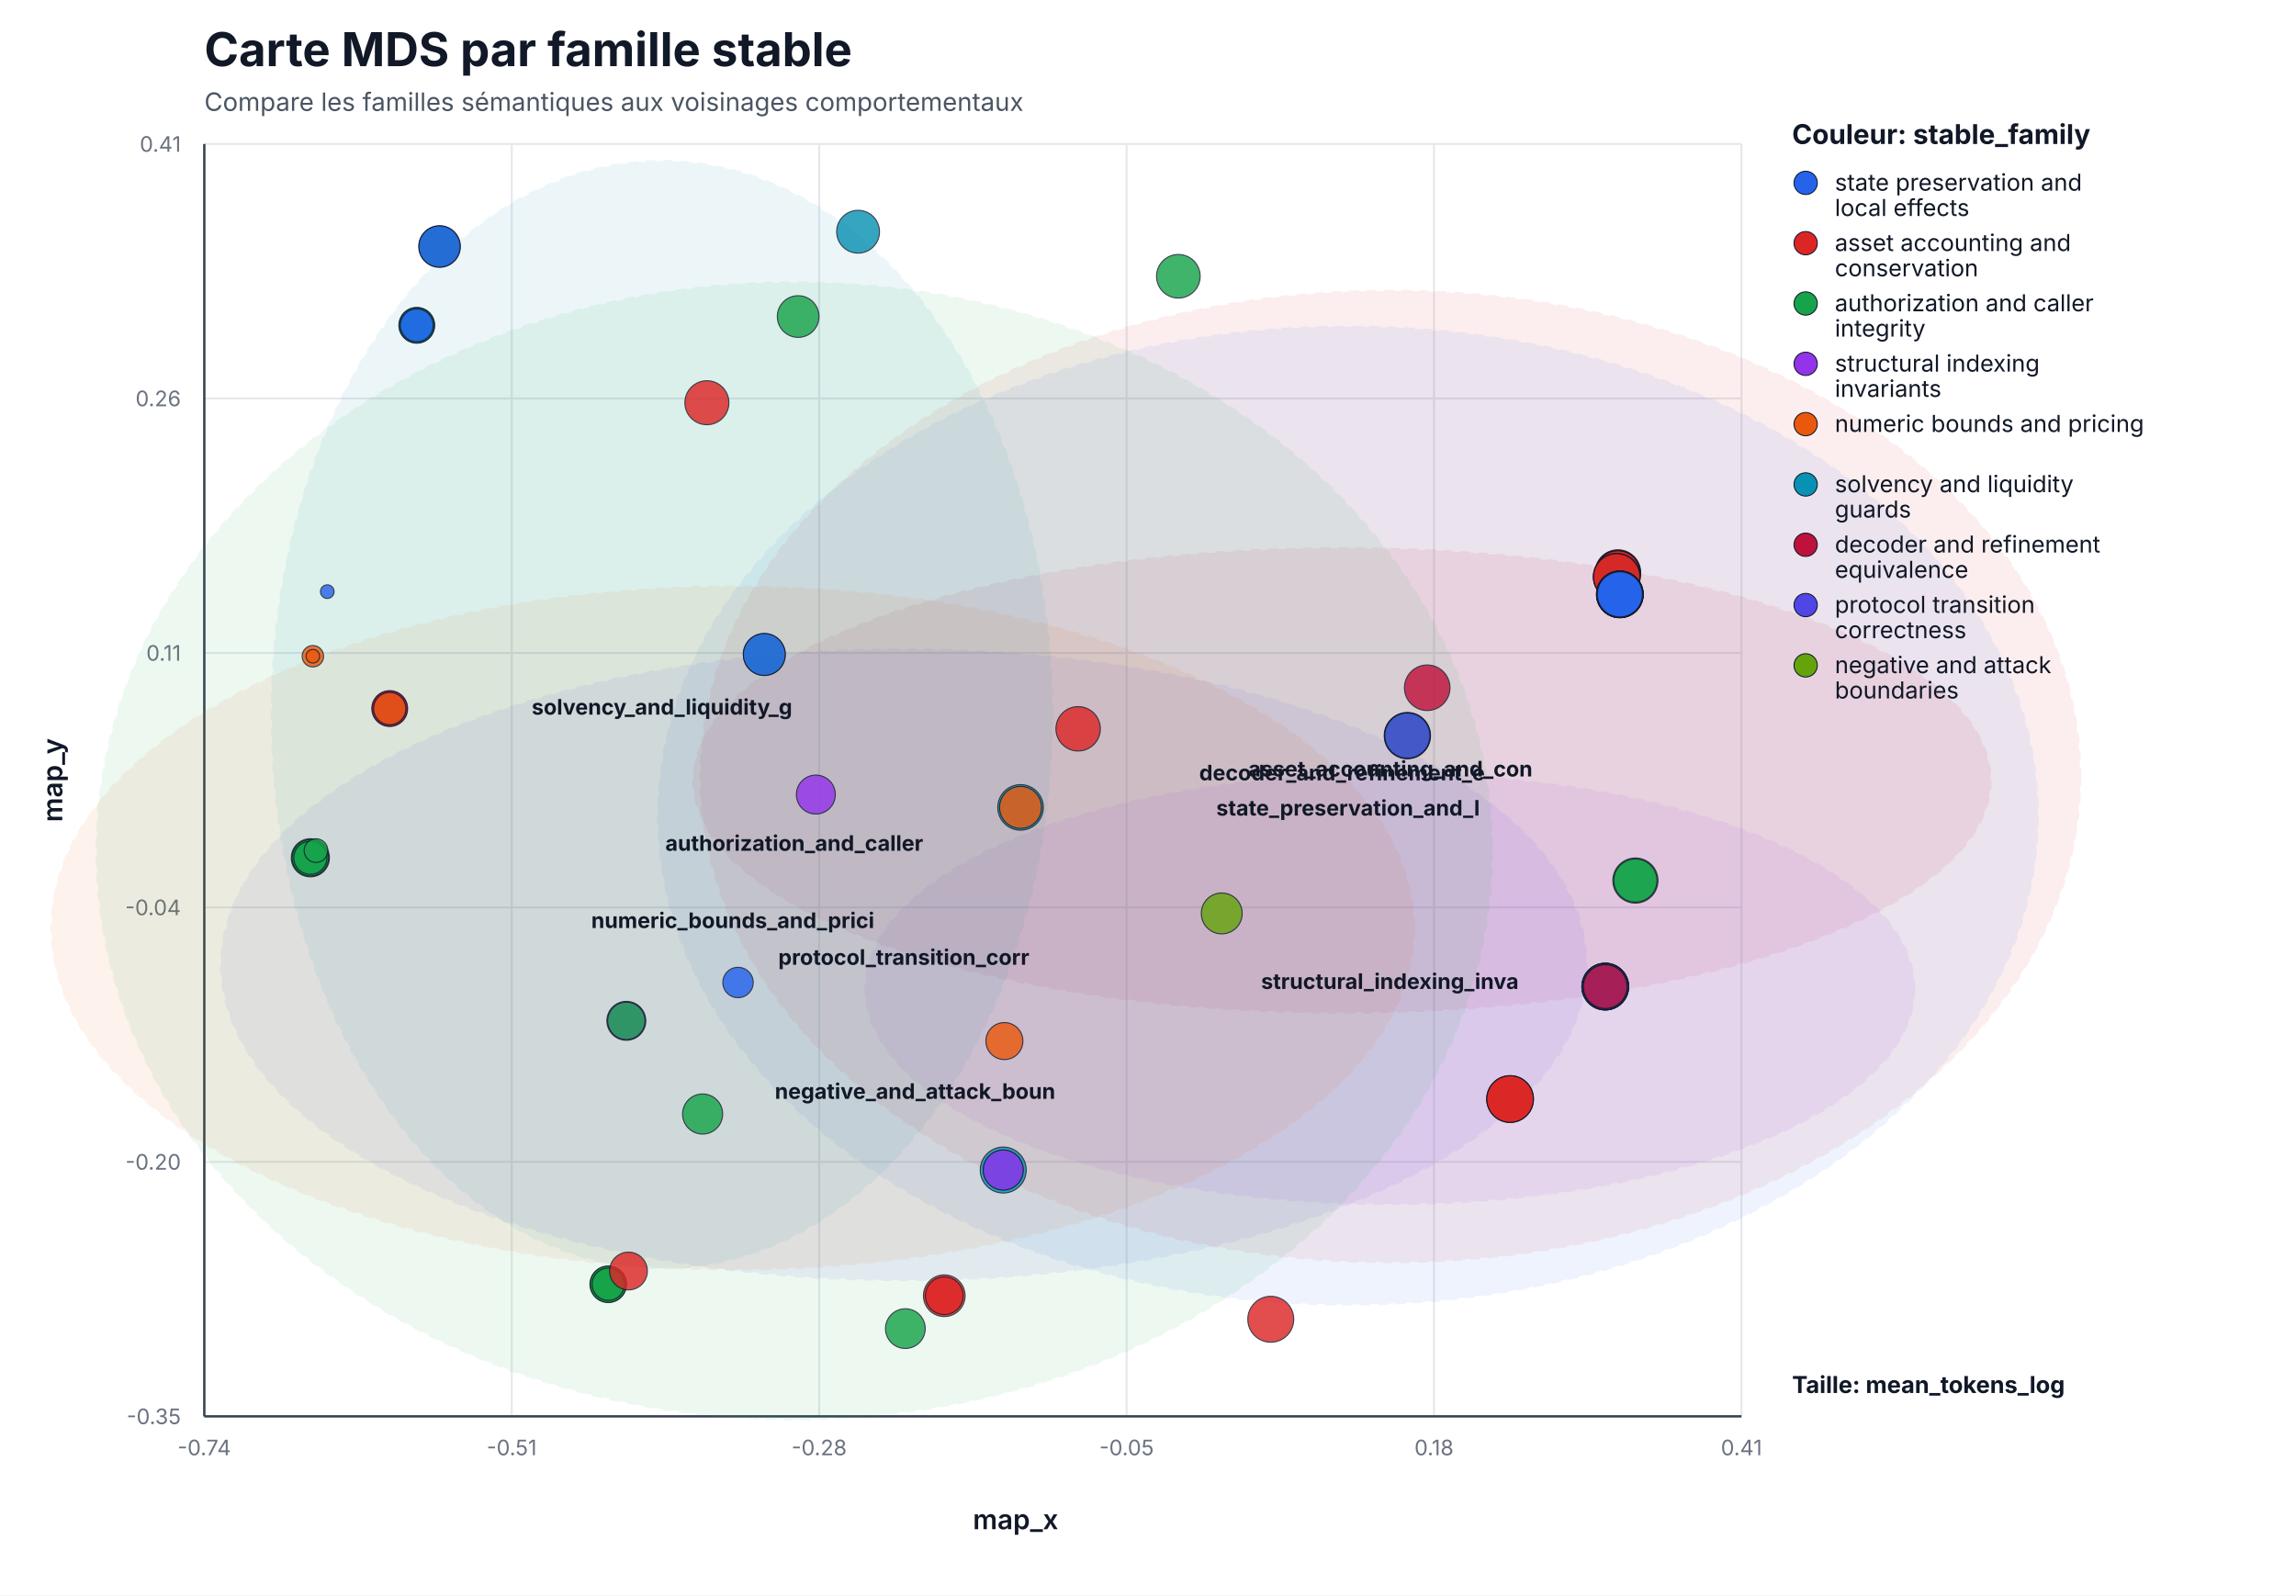
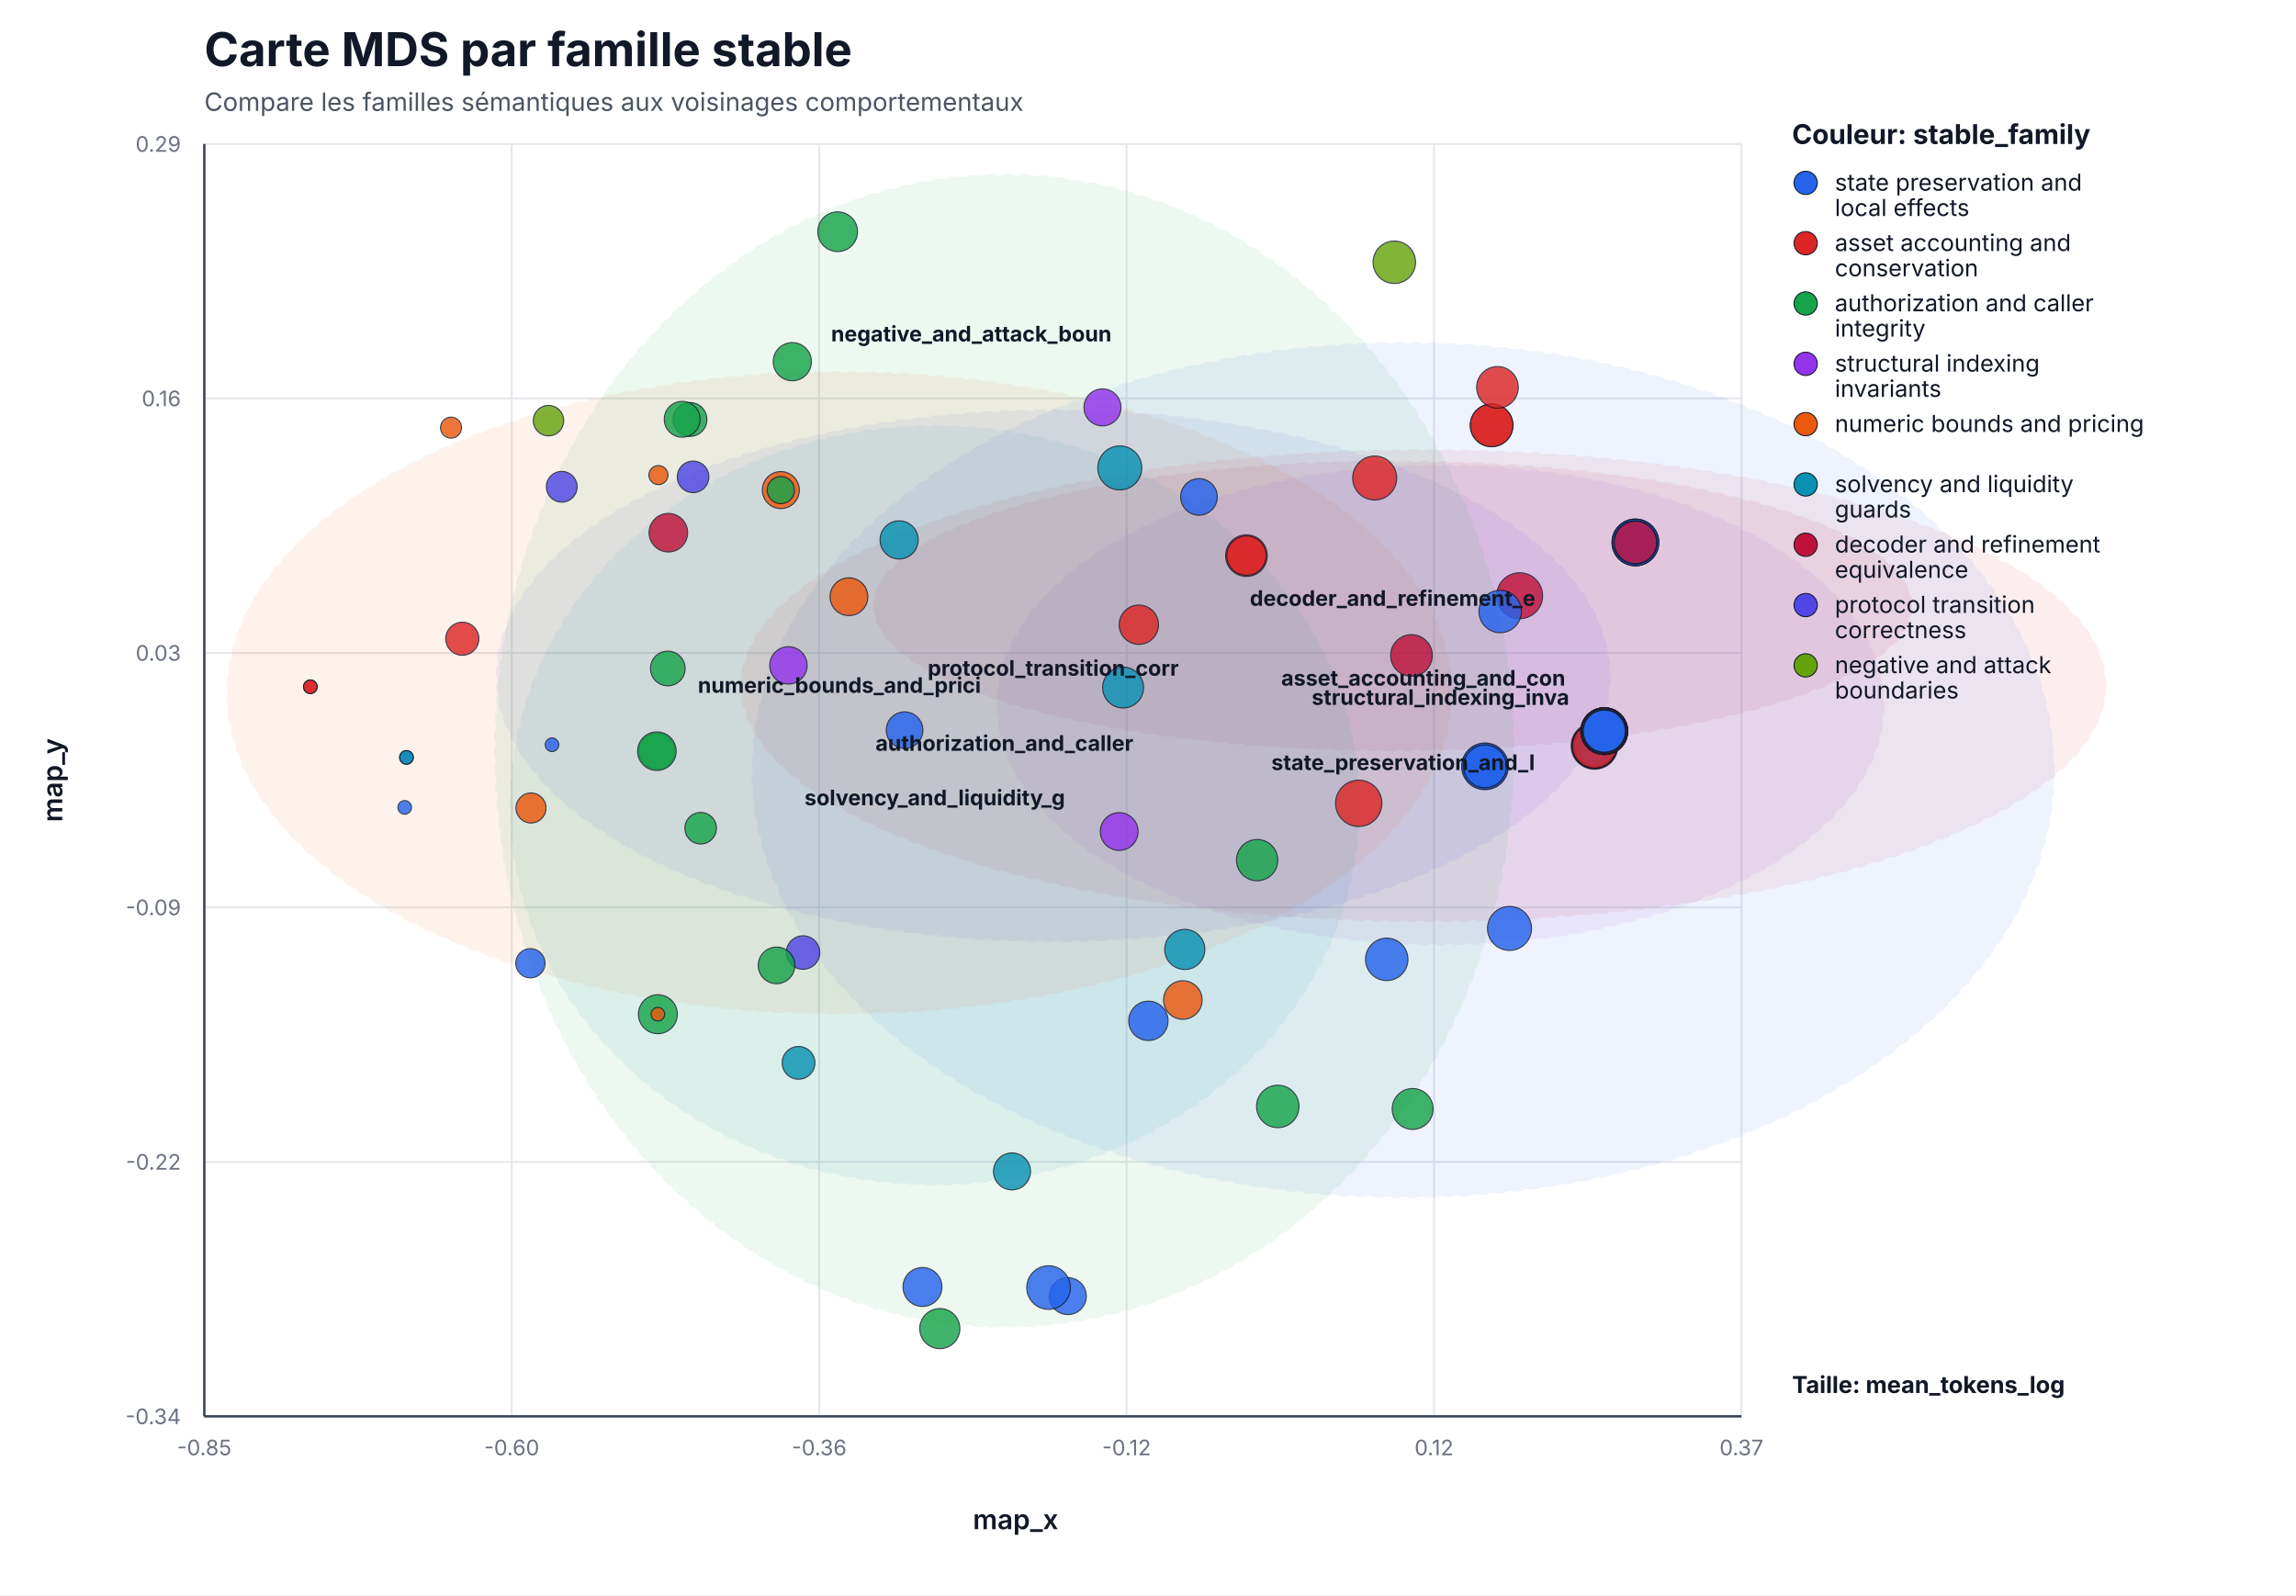
<svg xmlns="http://www.w3.org/2000/svg" width="1180" height="820" viewBox="0 0 1180 820">
  <style>
text{font-family:Inter,Arial,sans-serif;fill:#111827}.sub{fill:#4b5563}.axis{stroke:#374151;stroke-width:1.2}.grid{stroke:#e5e7eb;stroke-width:1}.pt{stroke:#111827;stroke-width:.55;opacity:.82}.legend{font-size:12px}.tick{font-size:11px;fill:#6b7280}.cent{font-size:11px;font-weight:700}
</style>
  <rect width="100%" height="100%" fill="#ffffff" />
  <text x="105" y="34" font-size="24" font-weight="700">Carte MDS par famille stable</text>
  <text x="105" y="57" font-size="13" class="sub">Compare les familles sémantiques aux voisinages comportementaux</text>
  <line x1="105.0" y1="74" x2="105.0" y2="728" class="grid" />
  <line x1="105" y1="74.0" x2="895" y2="74.0" class="grid" />
-   <text x="105.0" y="748" text-anchor="middle" class="tick">-0.74</text>
-   <text x="93" y="78.0" text-anchor="end" class="tick">0.41</text>
+   <text x="105.0" y="748" text-anchor="middle" class="tick">-0.85</text>
+   <text x="93" y="78.0" text-anchor="end" class="tick">0.29</text>
  <line x1="263.0" y1="74" x2="263.0" y2="728" class="grid" />
  <line x1="105" y1="204.8" x2="895" y2="204.8" class="grid" />
-   <text x="263.0" y="748" text-anchor="middle" class="tick">-0.51</text>
-   <text x="93" y="208.8" text-anchor="end" class="tick">0.26</text>
+   <text x="263.0" y="748" text-anchor="middle" class="tick">-0.60</text>
+   <text x="93" y="208.8" text-anchor="end" class="tick">0.16</text>
  <line x1="421.0" y1="74" x2="421.0" y2="728" class="grid" />
  <line x1="105" y1="335.6" x2="895" y2="335.6" class="grid" />
-   <text x="421.0" y="748" text-anchor="middle" class="tick">-0.28</text>
-   <text x="93" y="339.6" text-anchor="end" class="tick">0.11</text>
+   <text x="421.0" y="748" text-anchor="middle" class="tick">-0.36</text>
+   <text x="93" y="339.6" text-anchor="end" class="tick">0.03</text>
  <line x1="579.0" y1="74" x2="579.0" y2="728" class="grid" />
  <line x1="105" y1="466.4" x2="895" y2="466.4" class="grid" />
-   <text x="579.0" y="748" text-anchor="middle" class="tick">-0.05</text>
-   <text x="93" y="470.4" text-anchor="end" class="tick">-0.04</text>
+   <text x="579.0" y="748" text-anchor="middle" class="tick">-0.12</text>
+   <text x="93" y="470.4" text-anchor="end" class="tick">-0.09</text>
  <line x1="737.0" y1="74" x2="737.0" y2="728" class="grid" />
  <line x1="105" y1="597.2" x2="895" y2="597.2" class="grid" />
-   <text x="737.0" y="748" text-anchor="middle" class="tick">0.18</text>
-   <text x="93" y="601.2" text-anchor="end" class="tick">-0.20</text>
+   <text x="737.0" y="748" text-anchor="middle" class="tick">0.12</text>
+   <text x="93" y="601.2" text-anchor="end" class="tick">-0.22</text>
  <line x1="895.0" y1="74" x2="895.0" y2="728" class="grid" />
  <line x1="105" y1="728.0" x2="895" y2="728.0" class="grid" />
-   <text x="895.0" y="748" text-anchor="middle" class="tick">0.41</text>
-   <text x="93" y="732.0" text-anchor="end" class="tick">-0.35</text>
+   <text x="895.0" y="748" text-anchor="middle" class="tick">0.37</text>
+   <text x="93" y="732.0" text-anchor="end" class="tick">-0.34</text>
  <line x1="105" y1="728" x2="895" y2="728" class="axis" />
  <line x1="105" y1="74" x2="105" y2="728" class="axis" />
  <text x="500.0" y="786" font-size="14" font-weight="600">map_x</text>
  <text transform="translate(32 401.0) rotate(-90)" text-anchor="middle" font-size="14" font-weight="600">map_y</text>
-   <ellipse cx="714.6" cy="399.1" rx="354.5" ry="249.6" fill="#dc2626" opacity=".08" stroke="#dc2626" stroke-width="1.2" stroke-dasharray="5 4" />
-   <ellipse cx="692.8" cy="419.2" rx="354.5" ry="251.3" fill="#2563eb" opacity=".08" stroke="#2563eb" stroke-width="1.2" stroke-dasharray="5 4" />
-   <ellipse cx="689.7" cy="401.1" rx="333.3" ry="119.3" fill="#be123c" opacity=".08" stroke="#be123c" stroke-width="1.2" stroke-dasharray="5 4" />
-   <ellipse cx="464.5" cy="495.9" rx="350.8" ry="162.0" fill="#4f46e5" opacity=".08" stroke="#4f46e5" stroke-width="1.2" stroke-dasharray="5 4" />
-   <ellipse cx="714.3" cy="508.3" rx="269.5" ry="110.5" fill="#9333ea" opacity=".08" stroke="#9333ea" stroke-width="1.2" stroke-dasharray="5 4" />
-   <ellipse cx="340.2" cy="367.3" rx="200.5" ry="284.5" fill="#0891b2" opacity=".08" stroke="#0891b2" stroke-width="1.2" stroke-dasharray="5 4" />
-   <ellipse cx="376.6" cy="477.0" rx="350.1" ry="175.4" fill="#ea580c" opacity=".08" stroke="#ea580c" stroke-width="1.2" stroke-dasharray="5 4" />
-   <ellipse cx="408.2" cy="437.3" rx="358.5" ry="292.1" fill="#16a34a" opacity=".08" stroke="#16a34a" stroke-width="1.2" stroke-dasharray="5 4" />
-   <circle cx="831.5" cy="294.3" r="11.5" fill="#dc2626" class="pt" />
-   <circle cx="831.5" cy="294.3" r="11.7" fill="#dc2626" class="pt" />
-   <circle cx="831.5" cy="294.5" r="11.4" fill="#dc2626" class="pt" />
-   <circle cx="831.5" cy="294.5" r="11.3" fill="#dc2626" class="pt" />
-   <circle cx="831.5" cy="294.5" r="11.4" fill="#dc2626" class="pt" />
-   <circle cx="830.9" cy="296.5" r="11.9" fill="#2563eb" class="pt" />
-   <circle cx="830.9" cy="296.5" r="11.3" fill="#dc2626" class="pt" />
-   <circle cx="159.5" cy="440.9" r="4.2" fill="#2563eb" class="pt" />
-   <circle cx="159.5" cy="440.9" r="3.5" fill="#2563eb" class="pt" />
-   <circle cx="830.9" cy="296.5" r="11.8" fill="#be123c" class="pt" />
-   <circle cx="312.6" cy="660.1" r="9.2" fill="#65a30d" class="pt" />
-   <circle cx="200.3" cy="364.2" r="9.0" fill="#4f46e5" class="pt" />
-   <circle cx="312.6" cy="660.1" r="6.3" fill="#4f46e5" class="pt" />
-   <circle cx="515.6" cy="601.4" r="10.3" fill="#2563eb" class="pt" />
-   <circle cx="159.5" cy="440.9" r="8.7" fill="#4f46e5" class="pt" />
-   <circle cx="830.9" cy="296.5" r="11.7" fill="#dc2626" class="pt" />
-   <circle cx="419.3" cy="408.4" r="10.0" fill="#9333ea" class="pt" />
-   <circle cx="524.5" cy="415.0" r="11.7" fill="#0891b2" class="pt" />
-   <circle cx="214.2" cy="167.2" r="9.2" fill="#0891b2" class="pt" />
-   <circle cx="441.0" cy="119.1" r="11.0" fill="#0891b2" class="pt" />
-   <circle cx="312.6" cy="660.1" r="6.7" fill="#0891b2" class="pt" />
-   <circle cx="159.5" cy="440.9" r="3.5" fill="#0891b2" class="pt" />
-   <circle cx="515.6" cy="601.4" r="11.8" fill="#0891b2" class="pt" />
-   <circle cx="214.2" cy="167.2" r="9.0" fill="#0891b2" class="pt" />
-   <circle cx="830.9" cy="296.5" r="9.3" fill="#2563eb" class="pt" />
-   <circle cx="830.9" cy="296.5" r="10.2" fill="#2563eb" class="pt" />
-   <circle cx="214.2" cy="167.2" r="8.4" fill="#2563eb" class="pt" />
-   <circle cx="524.5" cy="415.0" r="10.8" fill="#ea580c" class="pt" />
-   <circle cx="321.9" cy="524.7" r="10.0" fill="#9333ea" class="pt" />
-   <circle cx="515.6" cy="601.4" r="10.3" fill="#9333ea" class="pt" />
-   <circle cx="200.3" cy="364.2" r="9.2" fill="#be123c" class="pt" />
-   <circle cx="733.5" cy="353.5" r="11.7" fill="#be123c" class="pt" />
-   <circle cx="830.9" cy="296.5" r="9.6" fill="#2563eb" class="pt" />
-   <circle cx="830.9" cy="296.5" r="10.3" fill="#2563eb" class="pt" />
-   <circle cx="830.9" cy="296.5" r="9.0" fill="#2563eb" class="pt" />
-   <circle cx="776.1" cy="564.9" r="12.0" fill="#dc2626" class="pt" />
-   <circle cx="830.9" cy="296.5" r="12.0" fill="#dc2626" class="pt" />
-   <circle cx="159.5" cy="440.9" r="3.5" fill="#dc2626" class="pt" />
-   <circle cx="159.5" cy="440.9" r="3.5" fill="#dc2626" class="pt" />
-   <circle cx="776.1" cy="564.9" r="11.9" fill="#dc2626" class="pt" />
-   <circle cx="200.3" cy="364.2" r="8.3" fill="#ea580c" class="pt" />
-   <circle cx="312.6" cy="660.1" r="9.1" fill="#ea580c" class="pt" />
-   <circle cx="159.5" cy="440.9" r="3.5" fill="#2563eb" class="pt" />
-   <circle cx="312.6" cy="660.1" r="7.7" fill="#ea580c" class="pt" />
-   <circle cx="321.9" cy="524.7" r="9.6" fill="#16a34a" class="pt" />
-   <circle cx="361.1" cy="572.6" r="10.3" fill="#16a34a" class="pt" />
-   <circle cx="159.5" cy="440.9" r="9.8" fill="#16a34a" class="pt" />
-   <circle cx="312.6" cy="660.1" r="8.7" fill="#16a34a" class="pt" />
-   <circle cx="159.5" cy="440.9" r="9.0" fill="#16a34a" class="pt" />
-   <circle cx="159.5" cy="440.9" r="9.4" fill="#16a34a" class="pt" />
-   <circle cx="465.3" cy="682.9" r="10.2" fill="#16a34a" class="pt" />
-   <circle cx="312.6" cy="660.1" r="9.4" fill="#16a34a" class="pt" />
-   <circle cx="312.6" cy="660.1" r="8.3" fill="#16a34a" class="pt" />
-   <circle cx="159.5" cy="440.9" r="8.5" fill="#16a34a" class="pt" />
-   <circle cx="830.9" cy="296.5" r="11.7" fill="#16a34a" class="pt" />
-   <circle cx="776.1" cy="564.9" r="12.0" fill="#dc2626" class="pt" />
-   <circle cx="830.9" cy="296.5" r="11.6" fill="#dc2626" class="pt" />
-   <circle cx="830.9" cy="296.5" r="12.0" fill="#dc2626" class="pt" />
-   <circle cx="723.3" cy="378.1" r="10.9" fill="#be123c" class="pt" />
-   <circle cx="832.5" cy="305.5" r="11.9" fill="#dc2626" class="pt" />
-   <circle cx="723.3" cy="378.1" r="11.9" fill="#dc2626" class="pt" />
-   <circle cx="605.6" cy="142.0" r="11.2" fill="#16a34a" class="pt" />
-   <circle cx="832.5" cy="305.5" r="11.6" fill="#dc2626" class="pt" />
-   <circle cx="723.3" cy="378.1" r="11.1" fill="#16a34a" class="pt" />
-   <circle cx="653.1" cy="678.1" r="11.8" fill="#dc2626" class="pt" />
-   <circle cx="392.8" cy="336.4" r="10.7" fill="#16a34a" class="pt" />
-   <circle cx="723.3" cy="378.1" r="11.6" fill="#dc2626" class="pt" />
-   <circle cx="485.3" cy="666.0" r="10.7" fill="#dc2626" class="pt" />
-   <circle cx="832.5" cy="305.5" r="11.9" fill="#dc2626" class="pt" />
-   <circle cx="162.4" cy="437.2" r="6.1" fill="#16a34a" class="pt" />
-   <circle cx="323.0" cy="653.3" r="9.7" fill="#dc2626" class="pt" />
-   <circle cx="225.9" cy="126.7" r="10.4" fill="#2563eb" class="pt" />
-   <circle cx="832.5" cy="305.5" r="12.0" fill="#dc2626" class="pt" />
-   <circle cx="410.2" cy="162.7" r="10.7" fill="#16a34a" class="pt" />
-   <circle cx="485.3" cy="666.0" r="9.7" fill="#dc2626" class="pt" />
-   <circle cx="723.3" cy="378.1" r="11.4" fill="#dc2626" class="pt" />
-   <circle cx="832.5" cy="305.5" r="11.9" fill="#dc2626" class="pt" />
-   <circle cx="225.9" cy="126.7" r="10.5" fill="#16a34a" class="pt" />
-   <circle cx="554.1" cy="374.6" r="11.4" fill="#dc2626" class="pt" />
-   <circle cx="225.9" cy="126.7" r="10.7" fill="#2563eb" class="pt" />
-   <circle cx="832.5" cy="305.5" r="12.0" fill="#dc2626" class="pt" />
-   <circle cx="392.8" cy="336.4" r="10.8" fill="#2563eb" class="pt" />
-   <circle cx="832.5" cy="305.5" r="11.2" fill="#dc2626" class="pt" />
-   <circle cx="723.3" cy="378.1" r="11.7" fill="#2563eb" class="pt" />
-   <circle cx="832.5" cy="305.5" r="11.8" fill="#2563eb" class="pt" />
-   <circle cx="832.5" cy="305.5" r="11.7" fill="#2563eb" class="pt" />
-   <circle cx="832.5" cy="305.5" r="11.9" fill="#2563eb" class="pt" />
-   <circle cx="832.5" cy="305.5" r="11.6" fill="#2563eb" class="pt" />
-   <circle cx="840.5" cy="452.6" r="11.6" fill="#16a34a" class="pt" />
-   <circle cx="840.5" cy="452.6" r="11.1" fill="#16a34a" class="pt" />
-   <circle cx="160.8" cy="337.3" r="5.5" fill="#ea580c" class="pt" />
-   <circle cx="160.8" cy="337.3" r="3.5" fill="#ea580c" class="pt" />
-   <circle cx="516.2" cy="535.1" r="9.5" fill="#ea580c" class="pt" />
-   <circle cx="825.0" cy="507.1" r="11.3" fill="#ea580c" class="pt" />
-   <circle cx="825.0" cy="507.1" r="10.8" fill="#2563eb" class="pt" />
-   <circle cx="825.0" cy="507.1" r="10.6" fill="#2563eb" class="pt" />
-   <circle cx="825.0" cy="507.1" r="11.5" fill="#2563eb" class="pt" />
-   <circle cx="825.0" cy="507.1" r="11.2" fill="#2563eb" class="pt" />
-   <circle cx="825.0" cy="507.1" r="10.7" fill="#2563eb" class="pt" />
-   <circle cx="825.0" cy="507.1" r="11.5" fill="#9333ea" class="pt" />
-   <circle cx="825.0" cy="507.1" r="11.3" fill="#9333ea" class="pt" />
-   <circle cx="825.0" cy="507.1" r="10.9" fill="#2563eb" class="pt" />
-   <circle cx="825.0" cy="507.1" r="11.4" fill="#9333ea" class="pt" />
-   <circle cx="825.0" cy="507.1" r="11.2" fill="#2563eb" class="pt" />
-   <circle cx="825.0" cy="507.1" r="11.4" fill="#9333ea" class="pt" />
-   <circle cx="825.0" cy="507.1" r="10.9" fill="#4f46e5" class="pt" />
-   <circle cx="825.0" cy="507.1" r="10.7" fill="#9333ea" class="pt" />
-   <circle cx="825.0" cy="507.1" r="11.4" fill="#9333ea" class="pt" />
-   <circle cx="825.0" cy="507.1" r="12.0" fill="#2563eb" class="pt" />
-   <circle cx="825.0" cy="507.1" r="10.1" fill="#9333ea" class="pt" />
-   <circle cx="825.0" cy="507.1" r="11.3" fill="#2563eb" class="pt" />
-   <circle cx="825.0" cy="507.1" r="10.5" fill="#9333ea" class="pt" />
-   <circle cx="825.0" cy="507.1" r="9.4" fill="#2563eb" class="pt" />
-   <circle cx="825.0" cy="507.1" r="11.4" fill="#4f46e5" class="pt" />
-   <circle cx="825.0" cy="507.1" r="11.3" fill="#dc2626" class="pt" />
-   <circle cx="168.2" cy="304.1" r="3.5" fill="#2563eb" class="pt" />
-   <circle cx="825.0" cy="507.1" r="10.8" fill="#2563eb" class="pt" />
-   <circle cx="825.0" cy="507.1" r="11.8" fill="#dc2626" class="pt" />
-   <circle cx="825.0" cy="507.1" r="11.4" fill="#dc2626" class="pt" />
-   <circle cx="363.3" cy="207.0" r="11.3" fill="#dc2626" class="pt" />
-   <circle cx="825.0" cy="507.1" r="10.9" fill="#2563eb" class="pt" />
-   <circle cx="825.0" cy="507.1" r="12.0" fill="#2563eb" class="pt" />
-   <circle cx="825.0" cy="507.1" r="11.3" fill="#2563eb" class="pt" />
-   <circle cx="825.0" cy="507.1" r="10.4" fill="#2563eb" class="pt" />
-   <circle cx="825.0" cy="507.1" r="11.3" fill="#2563eb" class="pt" />
-   <circle cx="379.3" cy="505.0" r="7.8" fill="#2563eb" class="pt" />
-   <circle cx="825.0" cy="507.1" r="10.8" fill="#2563eb" class="pt" />
-   <circle cx="825.0" cy="507.1" r="12.0" fill="#2563eb" class="pt" />
-   <circle cx="825.0" cy="507.1" r="11.1" fill="#2563eb" class="pt" />
-   <circle cx="627.9" cy="469.5" r="10.5" fill="#65a30d" class="pt" />
-   <circle cx="825.0" cy="507.1" r="10.9" fill="#2563eb" class="pt" />
-   <circle cx="825.0" cy="507.1" r="11.9" fill="#2563eb" class="pt" />
-   <circle cx="825.0" cy="507.1" r="10.7" fill="#be123c" class="pt" />
-   <circle cx="825.0" cy="507.1" r="11.2" fill="#2563eb" class="pt" />
-   <circle cx="825.0" cy="507.1" r="11.3" fill="#be123c" class="pt" />
-   <text x="714.6" y="399.1" class="cent" text-anchor="middle">asset_accounting_and_con</text>
-   <text x="692.8" y="419.2" class="cent" text-anchor="middle">state_preservation_and_l</text>
-   <text x="689.7" y="401.1" class="cent" text-anchor="middle">decoder_and_refinement_e</text>
-   <text x="470.3" y="564.8" class="cent" text-anchor="middle">negative_and_attack_boun</text>
-   <text x="464.5" y="495.9" class="cent" text-anchor="middle">protocol_transition_corr</text>
-   <text x="714.3" y="508.3" class="cent" text-anchor="middle">structural_indexing_inva</text>
-   <text x="340.2" y="367.3" class="cent" text-anchor="middle">solvency_and_liquidity_g</text>
-   <text x="376.6" y="477.0" class="cent" text-anchor="middle">numeric_bounds_and_prici</text>
-   <text x="408.2" y="437.3" class="cent" text-anchor="middle">authorization_and_caller</text>
+   <ellipse cx="731.5" cy="352.4" rx="350.5" ry="120.9" fill="#dc2626" opacity=".08" stroke="#dc2626" stroke-width="1.2" stroke-dasharray="5 4" />
+   <ellipse cx="721.1" cy="395.8" rx="334.3" ry="219.4" fill="#2563eb" opacity=".08" stroke="#2563eb" stroke-width="1.2" stroke-dasharray="5 4" />
+   <ellipse cx="715.7" cy="311.4" rx="266.5" ry="74.1" fill="#be123c" opacity=".08" stroke="#be123c" stroke-width="1.2" stroke-dasharray="5 4" />
+   <ellipse cx="541.3" cy="347.3" rx="285.9" ry="136.3" fill="#4f46e5" opacity=".08" stroke="#4f46e5" stroke-width="1.2" stroke-dasharray="5 4" />
+   <ellipse cx="740.3" cy="362.3" rx="227.7" ry="123.0" fill="#9333ea" opacity=".08" stroke="#9333ea" stroke-width="1.2" stroke-dasharray="5 4" />
+   <ellipse cx="480.4" cy="413.9" rx="218.0" ry="194.8" fill="#0891b2" opacity=".08" stroke="#0891b2" stroke-width="1.2" stroke-dasharray="5 4" />
+   <ellipse cx="431.4" cy="356.1" rx="314.4" ry="164.7" fill="#ea580c" opacity=".08" stroke="#ea580c" stroke-width="1.2" stroke-dasharray="5 4" />
+   <ellipse cx="516.2" cy="385.9" rx="261.5" ry="295.9" fill="#16a34a" opacity=".08" stroke="#16a34a" stroke-width="1.2" stroke-dasharray="5 4" />
+   <circle cx="819.5" cy="383.4" r="11.2" fill="#dc2626" class="pt" />
+   <circle cx="819.5" cy="383.4" r="12.0" fill="#dc2626" class="pt" />
+   <circle cx="819.5" cy="383.4" r="11.3" fill="#dc2626" class="pt" />
+   <circle cx="819.5" cy="383.4" r="11.1" fill="#dc2626" class="pt" />
+   <circle cx="819.5" cy="383.4" r="11.6" fill="#dc2626" class="pt" />
+   <circle cx="819.5" cy="383.4" r="11.3" fill="#2563eb" class="pt" />
+   <circle cx="819.5" cy="383.4" r="10.4" fill="#dc2626" class="pt" />
+   <circle cx="283.7" cy="382.8" r="3.5" fill="#2563eb" class="pt" />
+   <circle cx="208.9" cy="389.3" r="3.5" fill="#2563eb" class="pt" />
+   <circle cx="781.0" cy="306.2" r="11.8" fill="#be123c" class="pt" />
+   <circle cx="281.9" cy="216.2" r="7.8" fill="#65a30d" class="pt" />
+   <circle cx="288.7" cy="250.2" r="7.9" fill="#4f46e5" class="pt" />
+   <circle cx="356.2" cy="245.1" r="8.1" fill="#4f46e5" class="pt" />
+   <circle cx="616.2" cy="255.4" r="9.4" fill="#2563eb" class="pt" />
+   <circle cx="412.7" cy="489.6" r="8.6" fill="#4f46e5" class="pt" />
+   <circle cx="819.5" cy="383.4" r="11.3" fill="#dc2626" class="pt" />
+   <circle cx="575.2" cy="427.4" r="9.7" fill="#9333ea" class="pt" />
+   <circle cx="577.2" cy="353.4" r="10.5" fill="#0891b2" class="pt" />
+   <circle cx="520.1" cy="602.1" r="9.5" fill="#0891b2" class="pt" />
+   <circle cx="608.9" cy="488.0" r="10.3" fill="#0891b2" class="pt" />
+   <circle cx="462.1" cy="277.5" r="9.8" fill="#0891b2" class="pt" />
+   <circle cx="208.9" cy="389.3" r="3.5" fill="#0891b2" class="pt" />
+   <circle cx="575.5" cy="240.5" r="11.3" fill="#0891b2" class="pt" />
+   <circle cx="410.4" cy="546.3" r="8.4" fill="#0891b2" class="pt" />
+   <circle cx="819.5" cy="383.4" r="9.4" fill="#2563eb" class="pt" />
+   <circle cx="819.5" cy="383.4" r="10.3" fill="#2563eb" class="pt" />
+   <circle cx="548.8" cy="666.2" r="9.5" fill="#2563eb" class="pt" />
+   <circle cx="607.9" cy="514.0" r="9.9" fill="#ea580c" class="pt" />
+   <circle cx="405.2" cy="342.0" r="9.6" fill="#9333ea" class="pt" />
+   <circle cx="566.6" cy="209.4" r="9.5" fill="#9333ea" class="pt" />
+   <circle cx="343.5" cy="273.8" r="9.9" fill="#be123c" class="pt" />
+   <circle cx="725.4" cy="336.9" r="10.7" fill="#be123c" class="pt" />
+   <circle cx="819.5" cy="383.4" r="8.7" fill="#2563eb" class="pt" />
+   <circle cx="819.5" cy="383.4" r="8.1" fill="#2563eb" class="pt" />
+   <circle cx="819.5" cy="383.4" r="10.5" fill="#2563eb" class="pt" />
+   <circle cx="766.6" cy="218.6" r="10.9" fill="#dc2626" class="pt" />
+   <circle cx="819.5" cy="383.4" r="11.4" fill="#dc2626" class="pt" />
+   <circle cx="159.5" cy="353.0" r="3.5" fill="#dc2626" class="pt" />
+   <circle cx="159.5" cy="353.0" r="3.5" fill="#dc2626" class="pt" />
+   <circle cx="766.6" cy="218.6" r="11.0" fill="#dc2626" class="pt" />
+   <circle cx="231.8" cy="219.8" r="5.4" fill="#ea580c" class="pt" />
+   <circle cx="401.3" cy="251.9" r="9.5" fill="#ea580c" class="pt" />
+   <circle cx="272.6" cy="495.1" r="7.5" fill="#2563eb" class="pt" />
+   <circle cx="338.4" cy="244.2" r="4.9" fill="#ea580c" class="pt" />
+   <circle cx="343.2" cy="343.6" r="8.9" fill="#16a34a" class="pt" />
+   <circle cx="430.5" cy="119.1" r="10.2" fill="#16a34a" class="pt" />
+   <circle cx="399.1" cy="496.2" r="9.4" fill="#16a34a" class="pt" />
+   <circle cx="354.6" cy="215.6" r="8.7" fill="#16a34a" class="pt" />
+   <circle cx="360.1" cy="425.7" r="8.1" fill="#16a34a" class="pt" />
+   <circle cx="337.6" cy="386.1" r="9.2" fill="#16a34a" class="pt" />
+   <circle cx="407.2" cy="185.9" r="9.8" fill="#16a34a" class="pt" />
+   <circle cx="350.6" cy="215.5" r="9.2" fill="#16a34a" class="pt" />
+   <circle cx="401.3" cy="251.9" r="7.0" fill="#16a34a" class="pt" />
+   <circle cx="337.6" cy="386.1" r="9.9" fill="#16a34a" class="pt" />
+   <circle cx="824.5" cy="375.8" r="10.8" fill="#16a34a" class="pt" />
+   <circle cx="769.6" cy="199.1" r="10.7" fill="#dc2626" class="pt" />
+   <circle cx="824.5" cy="375.8" r="10.8" fill="#dc2626" class="pt" />
+   <circle cx="824.5" cy="375.8" r="11.4" fill="#dc2626" class="pt" />
+   <circle cx="763.2" cy="393.9" r="10.6" fill="#be123c" class="pt" />
+   <circle cx="824.5" cy="375.8" r="11.2" fill="#dc2626" class="pt" />
+   <circle cx="763.2" cy="393.9" r="11.7" fill="#dc2626" class="pt" />
+   <circle cx="726.0" cy="570.0" r="10.5" fill="#16a34a" class="pt" />
+   <circle cx="824.5" cy="375.8" r="11.9" fill="#dc2626" class="pt" />
+   <circle cx="763.2" cy="393.9" r="10.5" fill="#16a34a" class="pt" />
+   <circle cx="706.5" cy="245.7" r="11.3" fill="#dc2626" class="pt" />
+   <circle cx="646.1" cy="442.1" r="10.6" fill="#16a34a" class="pt" />
+   <circle cx="763.2" cy="393.9" r="11.2" fill="#dc2626" class="pt" />
+   <circle cx="640.6" cy="285.6" r="10.7" fill="#dc2626" class="pt" />
+   <circle cx="824.5" cy="375.8" r="11.3" fill="#dc2626" class="pt" />
+   <circle cx="338.1" cy="521.3" r="10.0" fill="#16a34a" class="pt" />
+   <circle cx="585.3" cy="321.1" r="10.1" fill="#dc2626" class="pt" />
+   <circle cx="538.9" cy="661.8" r="11.2" fill="#2563eb" class="pt" />
+   <circle cx="824.5" cy="375.8" r="11.5" fill="#dc2626" class="pt" />
+   <circle cx="656.7" cy="568.7" r="10.9" fill="#16a34a" class="pt" />
+   <circle cx="640.6" cy="285.6" r="10.1" fill="#dc2626" class="pt" />
+   <circle cx="763.2" cy="393.9" r="11.0" fill="#dc2626" class="pt" />
+   <circle cx="824.5" cy="375.8" r="11.4" fill="#dc2626" class="pt" />
+   <circle cx="483.0" cy="682.9" r="10.3" fill="#16a34a" class="pt" />
+   <circle cx="698.3" cy="412.9" r="11.9" fill="#dc2626" class="pt" />
+   <circle cx="474.1" cy="661.5" r="10.0" fill="#2563eb" class="pt" />
+   <circle cx="824.5" cy="375.8" r="12.0" fill="#dc2626" class="pt" />
+   <circle cx="590.2" cy="524.7" r="10.1" fill="#2563eb" class="pt" />
+   <circle cx="824.5" cy="375.8" r="12.0" fill="#dc2626" class="pt" />
+   <circle cx="763.2" cy="393.9" r="11.1" fill="#2563eb" class="pt" />
+   <circle cx="840.5" cy="278.8" r="11.9" fill="#2563eb" class="pt" />
+   <circle cx="824.5" cy="375.8" r="11.4" fill="#2563eb" class="pt" />
+   <circle cx="824.5" cy="375.8" r="12.0" fill="#2563eb" class="pt" />
+   <circle cx="824.5" cy="375.8" r="11.7" fill="#2563eb" class="pt" />
+   <circle cx="824.5" cy="375.8" r="11.2" fill="#16a34a" class="pt" />
+   <circle cx="824.5" cy="375.8" r="11.2" fill="#16a34a" class="pt" />
+   <circle cx="272.9" cy="415.3" r="7.7" fill="#ea580c" class="pt" />
+   <circle cx="338.1" cy="521.3" r="3.5" fill="#ea580c" class="pt" />
+   <circle cx="436.3" cy="306.7" r="9.7" fill="#ea580c" class="pt" />
+   <circle cx="824.5" cy="375.8" r="10.9" fill="#ea580c" class="pt" />
+   <circle cx="824.5" cy="375.8" r="10.7" fill="#2563eb" class="pt" />
+   <circle cx="824.5" cy="375.8" r="11.1" fill="#2563eb" class="pt" />
+   <circle cx="824.5" cy="375.8" r="11.7" fill="#2563eb" class="pt" />
+   <circle cx="763.2" cy="393.9" r="10.7" fill="#2563eb" class="pt" />
+   <circle cx="824.5" cy="375.8" r="11.0" fill="#2563eb" class="pt" />
+   <circle cx="824.5" cy="375.8" r="11.6" fill="#9333ea" class="pt" />
+   <circle cx="824.5" cy="375.8" r="11.3" fill="#9333ea" class="pt" />
+   <circle cx="712.7" cy="493.1" r="10.9" fill="#2563eb" class="pt" />
+   <circle cx="824.5" cy="375.8" r="10.8" fill="#9333ea" class="pt" />
+   <circle cx="824.5" cy="375.8" r="11.6" fill="#2563eb" class="pt" />
+   <circle cx="824.5" cy="375.8" r="11.5" fill="#9333ea" class="pt" />
+   <circle cx="824.5" cy="375.8" r="12.0" fill="#4f46e5" class="pt" />
+   <circle cx="824.5" cy="375.8" r="11.1" fill="#9333ea" class="pt" />
+   <circle cx="824.5" cy="375.8" r="11.3" fill="#9333ea" class="pt" />
+   <circle cx="763.2" cy="393.9" r="12.0" fill="#2563eb" class="pt" />
+   <circle cx="824.5" cy="375.8" r="10.7" fill="#9333ea" class="pt" />
+   <circle cx="824.5" cy="375.8" r="11.2" fill="#2563eb" class="pt" />
+   <circle cx="824.5" cy="375.8" r="11.4" fill="#9333ea" class="pt" />
+   <circle cx="824.5" cy="375.8" r="10.3" fill="#2563eb" class="pt" />
+   <circle cx="824.5" cy="375.8" r="11.2" fill="#4f46e5" class="pt" />
+   <circle cx="824.5" cy="375.8" r="11.6" fill="#dc2626" class="pt" />
+   <circle cx="208.0" cy="415.0" r="3.5" fill="#2563eb" class="pt" />
+   <circle cx="824.5" cy="375.8" r="11.7" fill="#2563eb" class="pt" />
+   <circle cx="824.5" cy="375.8" r="11.8" fill="#dc2626" class="pt" />
+   <circle cx="824.5" cy="375.8" r="12.0" fill="#dc2626" class="pt" />
+   <circle cx="237.6" cy="328.3" r="8.5" fill="#dc2626" class="pt" />
+   <circle cx="824.5" cy="375.8" r="11.1" fill="#2563eb" class="pt" />
+   <circle cx="824.5" cy="375.8" r="11.5" fill="#2563eb" class="pt" />
+   <circle cx="763.2" cy="393.9" r="11.0" fill="#2563eb" class="pt" />
+   <circle cx="775.8" cy="477.2" r="11.3" fill="#2563eb" class="pt" />
+   <circle cx="824.5" cy="375.8" r="11.1" fill="#2563eb" class="pt" />
+   <circle cx="464.9" cy="375.3" r="9.4" fill="#2563eb" class="pt" />
+   <circle cx="824.5" cy="375.8" r="10.8" fill="#2563eb" class="pt" />
+   <circle cx="840.5" cy="278.8" r="11.0" fill="#2563eb" class="pt" />
+   <circle cx="840.5" cy="278.8" r="12.0" fill="#2563eb" class="pt" />
+   <circle cx="716.6" cy="134.8" r="10.9" fill="#65a30d" class="pt" />
+   <circle cx="771.0" cy="314.3" r="10.9" fill="#2563eb" class="pt" />
+   <circle cx="840.5" cy="278.8" r="12.0" fill="#2563eb" class="pt" />
+   <circle cx="840.5" cy="278.8" r="10.8" fill="#be123c" class="pt" />
+   <circle cx="840.5" cy="278.8" r="11.2" fill="#2563eb" class="pt" />
+   <circle cx="840.5" cy="278.8" r="10.9" fill="#be123c" class="pt" />
+   <text x="731.5" y="352.4" class="cent" text-anchor="middle">asset_accounting_and_con</text>
+   <text x="721.1" y="395.8" class="cent" text-anchor="middle">state_preservation_and_l</text>
+   <text x="715.7" y="311.4" class="cent" text-anchor="middle">decoder_and_refinement_e</text>
+   <text x="499.2" y="175.5" class="cent" text-anchor="middle">negative_and_attack_boun</text>
+   <text x="541.3" y="347.3" class="cent" text-anchor="middle">protocol_transition_corr</text>
+   <text x="740.3" y="362.3" class="cent" text-anchor="middle">structural_indexing_inva</text>
+   <text x="480.4" y="413.9" class="cent" text-anchor="middle">solvency_and_liquidity_g</text>
+   <text x="431.4" y="356.1" class="cent" text-anchor="middle">numeric_bounds_and_prici</text>
+   <text x="516.2" y="385.9" class="cent" text-anchor="middle">authorization_and_caller</text>
  <text x="921" y="74" font-size="14" font-weight="700">Couleur: stable_family</text>
  <circle cx="928" cy="94" r="6" fill="#2563eb" stroke="#111827" stroke-width=".5" />
  <text x="943" y="98" class="legend">state preservation and</text>
  <text x="943" y="111" class="legend">local effects</text>
  <circle cx="928" cy="125" r="6" fill="#dc2626" stroke="#111827" stroke-width=".5" />
  <text x="943" y="129" class="legend">asset accounting and</text>
  <text x="943" y="142" class="legend">conservation</text>
  <circle cx="928" cy="156" r="6" fill="#16a34a" stroke="#111827" stroke-width=".5" />
  <text x="943" y="160" class="legend">authorization and caller</text>
  <text x="943" y="173" class="legend">integrity</text>
  <circle cx="928" cy="187" r="6" fill="#9333ea" stroke="#111827" stroke-width=".5" />
  <text x="943" y="191" class="legend">structural indexing</text>
  <text x="943" y="204" class="legend">invariants</text>
  <circle cx="928" cy="218" r="6" fill="#ea580c" stroke="#111827" stroke-width=".5" />
  <text x="943" y="222" class="legend">numeric bounds and pricing</text>
  <circle cx="928" cy="249" r="6" fill="#0891b2" stroke="#111827" stroke-width=".5" />
  <text x="943" y="253" class="legend">solvency and liquidity</text>
  <text x="943" y="266" class="legend">guards</text>
  <circle cx="928" cy="280" r="6" fill="#be123c" stroke="#111827" stroke-width=".5" />
  <text x="943" y="284" class="legend">decoder and refinement</text>
  <text x="943" y="297" class="legend">equivalence</text>
  <circle cx="928" cy="311" r="6" fill="#4f46e5" stroke="#111827" stroke-width=".5" />
  <text x="943" y="315" class="legend">protocol transition</text>
  <text x="943" y="328" class="legend">correctness</text>
  <circle cx="928" cy="342" r="6" fill="#65a30d" stroke="#111827" stroke-width=".5" />
  <text x="943" y="346" class="legend">negative and attack</text>
  <text x="943" y="359" class="legend">boundaries</text>
  <text x="921" y="716" class="legend" font-weight="700">Taille: mean_tokens_log</text>
</svg>
